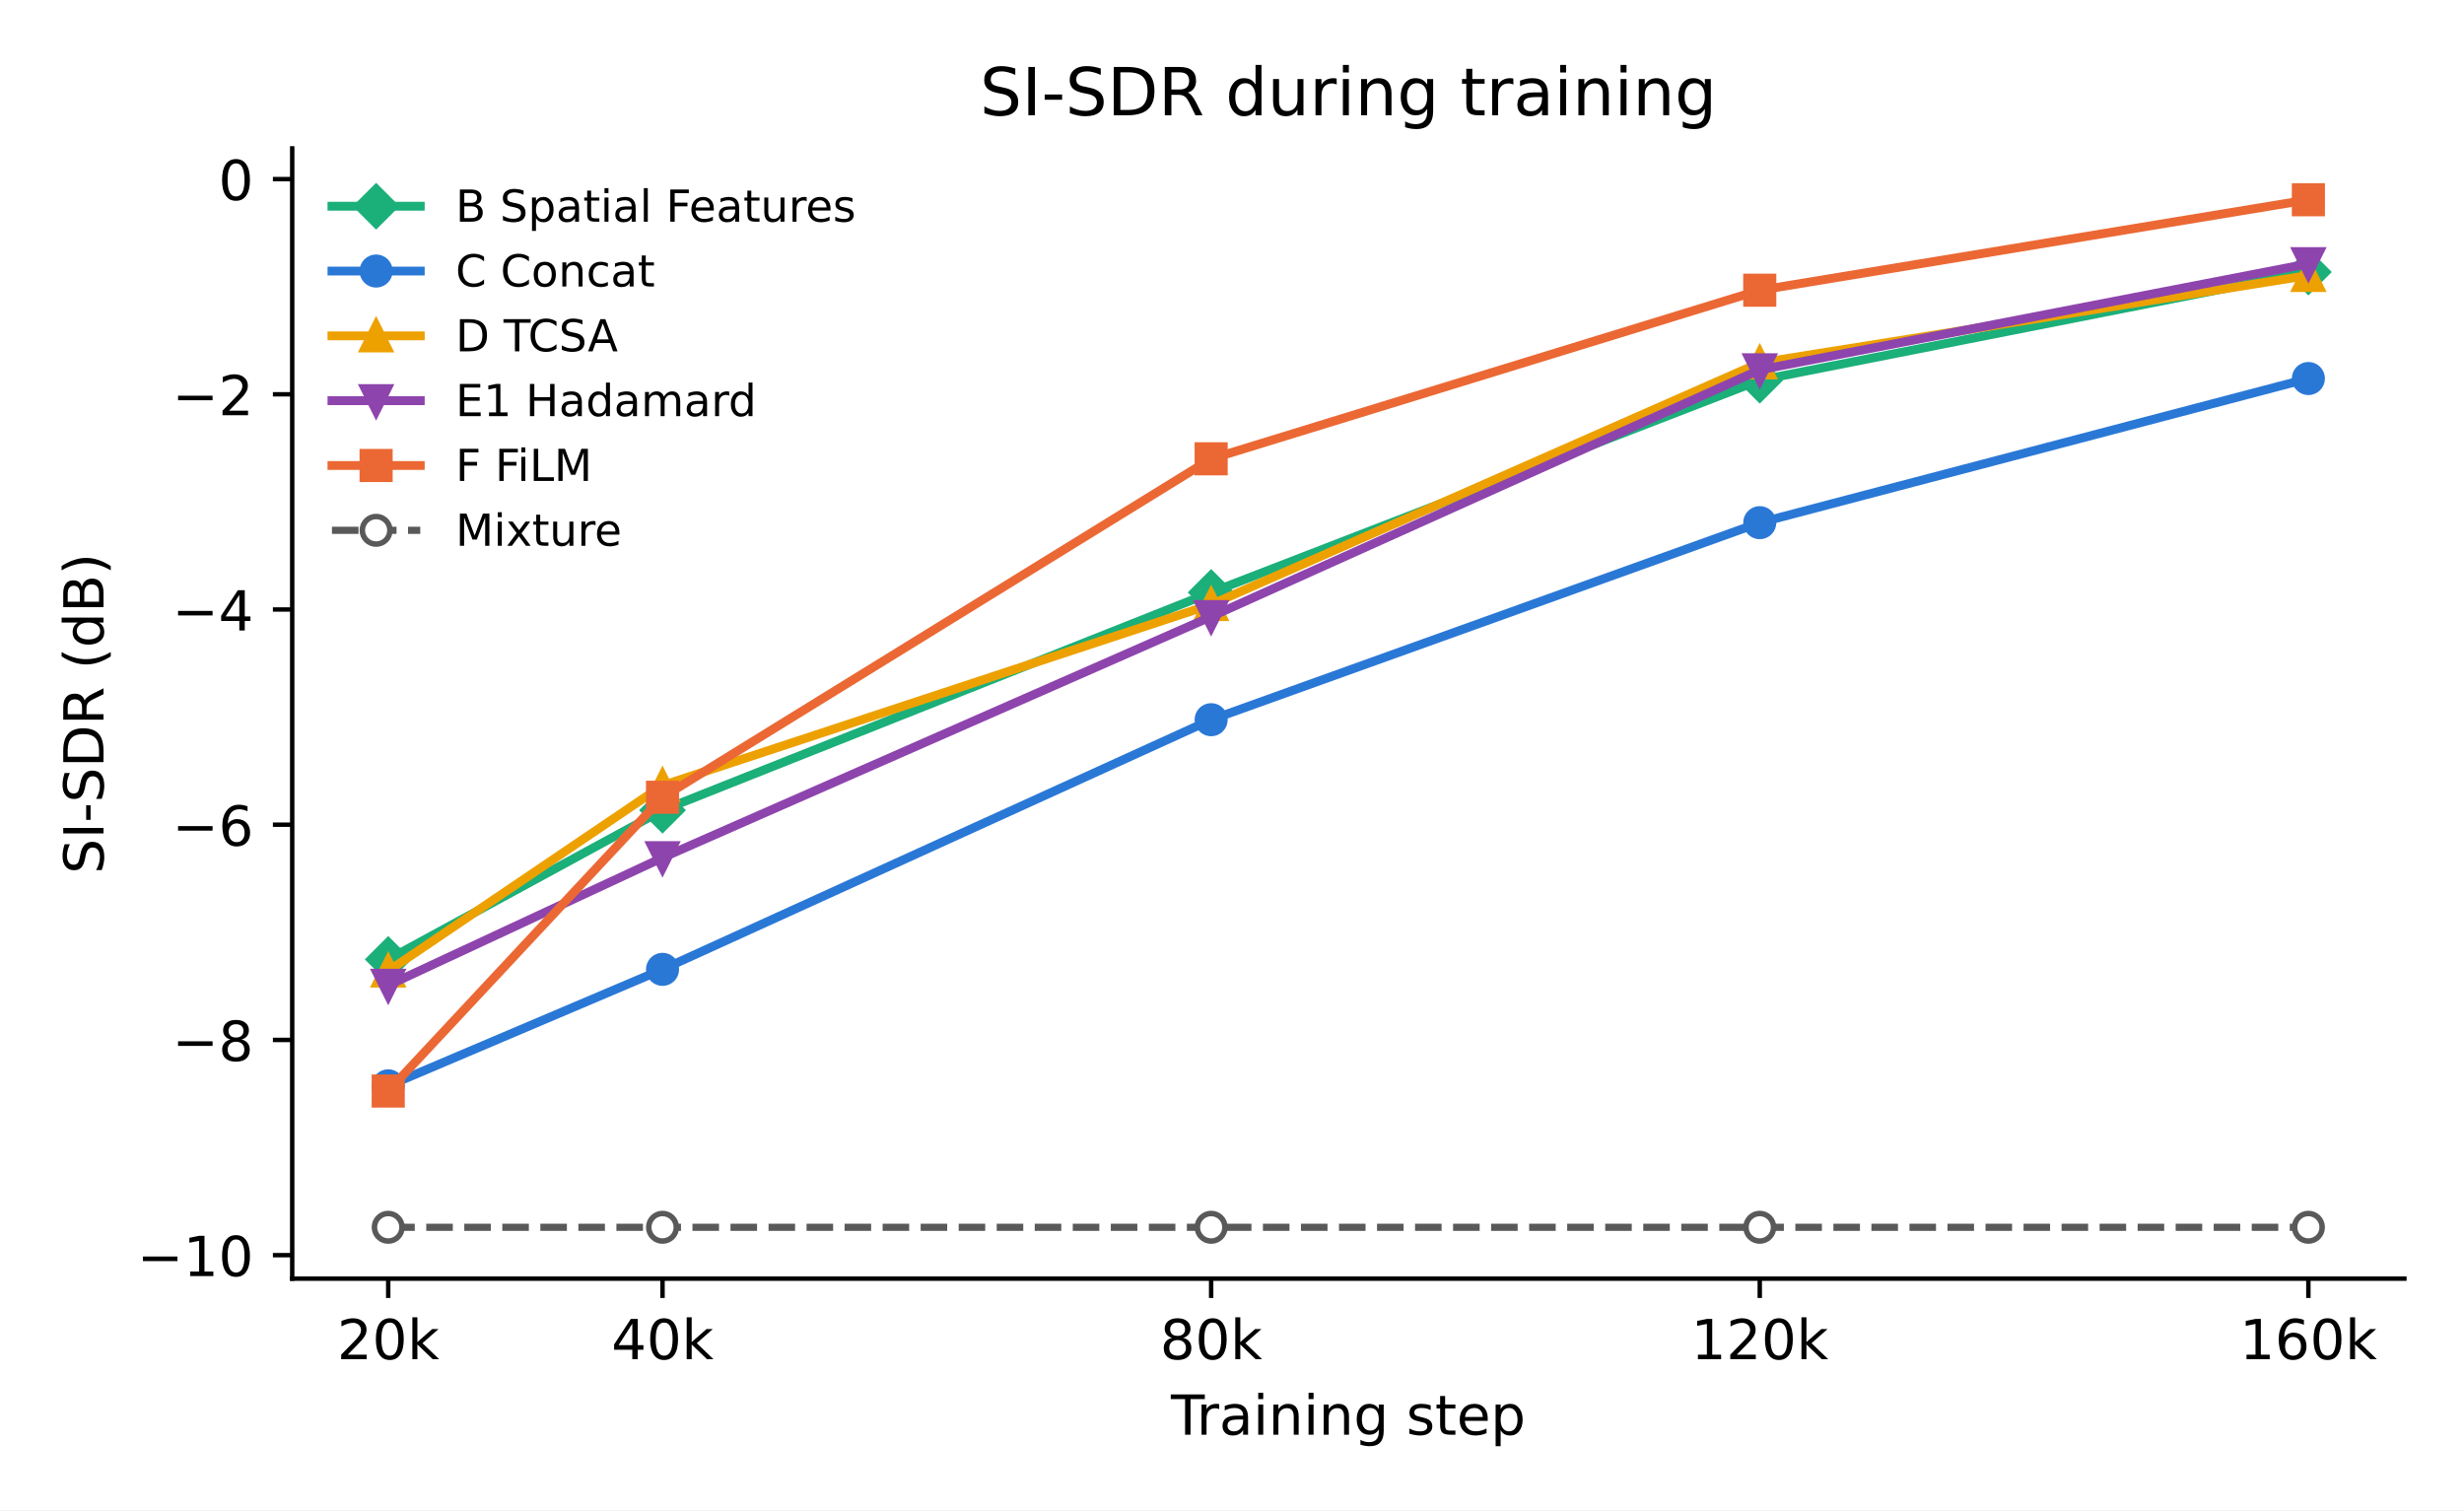
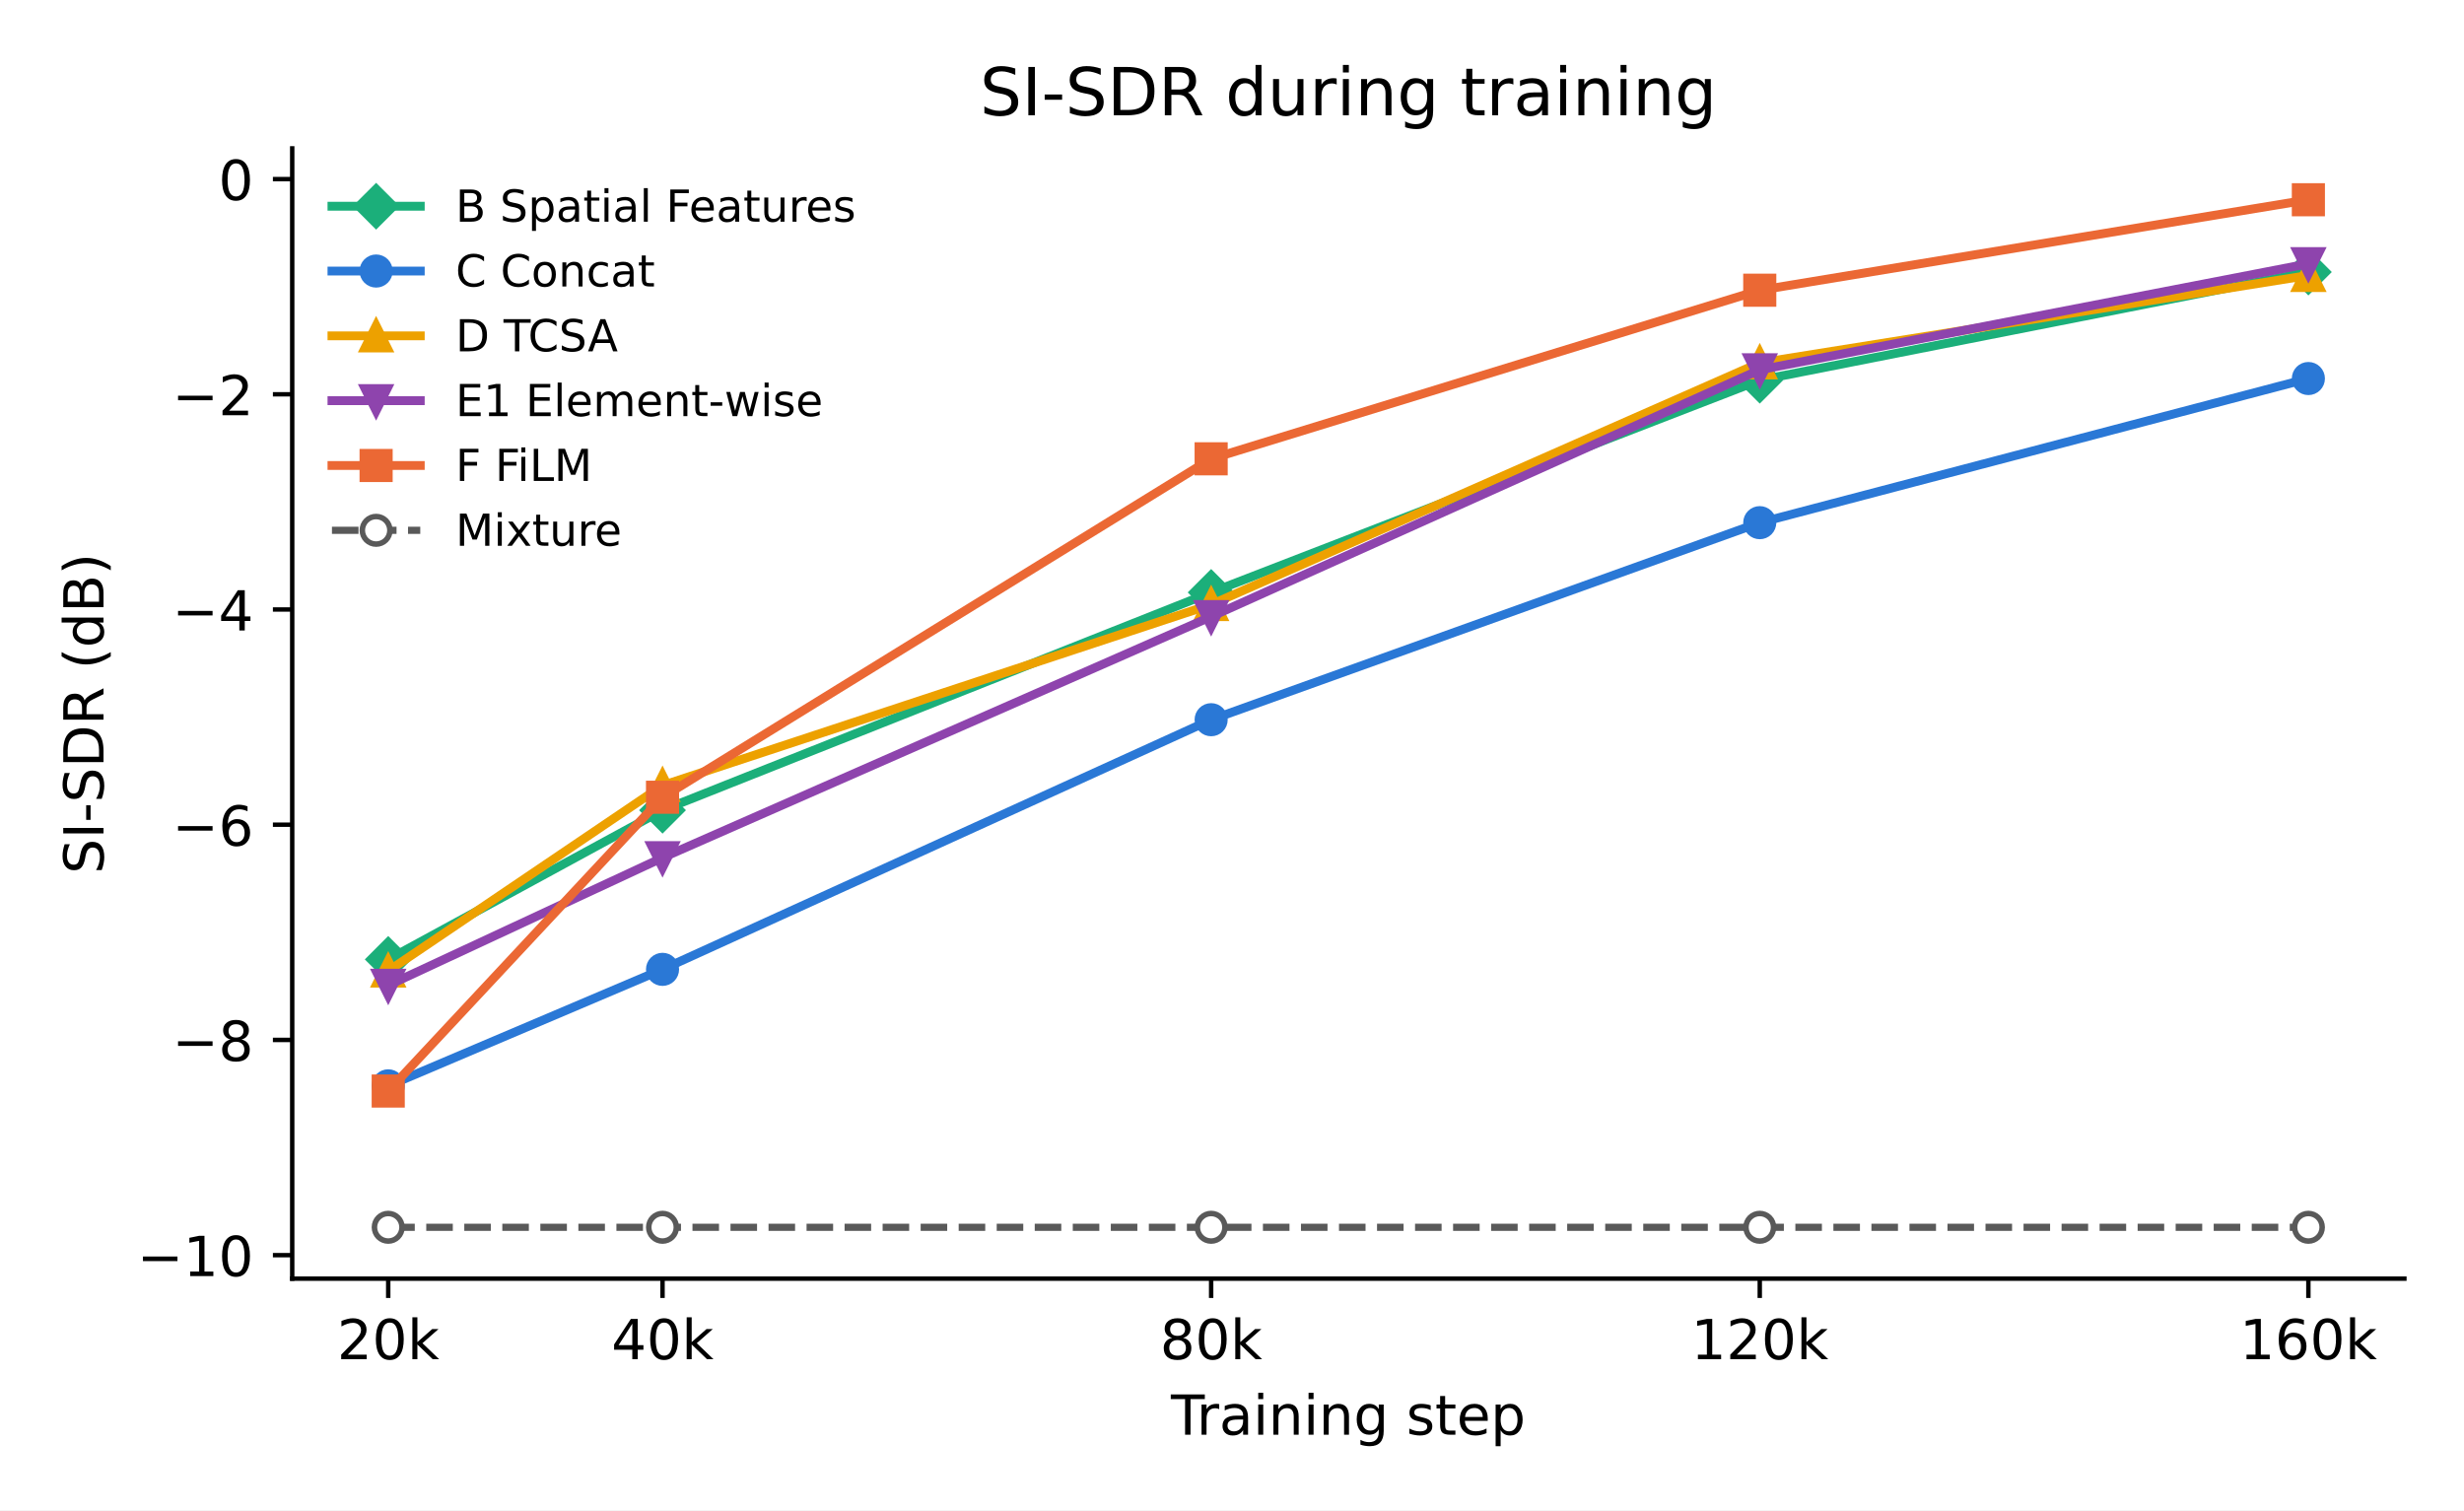
<svg xmlns="http://www.w3.org/2000/svg" xmlns:xlink="http://www.w3.org/1999/xlink" width="446.4pt" height="273.6pt" viewBox="0 0 446.4 273.6" version="1.1">
  <defs>
    <style type="text/css">*{stroke-linejoin: round; stroke-linecap: butt}</style>
  </defs>
  <g id="figure_1">
    <g id="patch_1">
      <path d="M 0 273.6  L 446.4 273.6  L 446.4 0  L 0 0  z " style="fill: #ffffff" />
    </g>
    <g id="axes_1">
      <g id="patch_2">
        <path d="M 52.94 231.64  L 435.6 231.64  L 435.6 26.88  L 52.94 26.88  z " style="fill: #ffffff" />
      </g>
      <g id="matplotlib.axis_1">
        <g id="xtick_1">
          <g id="line2d_1">
            <defs>
-               <path id="mc40ae08a26" d="M 0 0  L 0 3.5  " style="stroke: #000000; stroke-width: 0.8" />
+               <path id="m9c0fb5822e" d="M 0 0  L 0 3.5  " style="stroke: #000000; stroke-width: 0.8" />
            </defs>
            <g>
-               <use xlink:href="#mc40ae08a26" x="70.334" y="231.64" style="stroke: #000000; stroke-width: 0.8" />
+               <use xlink:href="#m9c0fb5822e" x="70.334" y="231.64" style="stroke: #000000; stroke-width: 0.8" />
            </g>
          </g>
          <g id="text_1">
            <text style="font: 10px 'DejaVu Sans', 'Bitstream Vera Sans', 'Computer Modern Sans Serif', 'Lucida Grande', 'Verdana', 'Geneva', 'Lucid', 'Arial', 'Helvetica', 'Avant Garde', sans-serif; text-anchor: middle" x="70.334" y="246.238" transform="rotate(-0 70.33364 246.2384)">20k</text>
          </g>
        </g>
        <g id="xtick_2">
          <g id="line2d_2">
            <g>
-               <use xlink:href="#mc40ae08a26" x="120.03" y="231.64" style="stroke: #000000; stroke-width: 0.8" />
+               <use xlink:href="#m9c0fb5822e" x="120.03" y="231.64" style="stroke: #000000; stroke-width: 0.8" />
            </g>
          </g>
          <g id="text_2">
            <text style="font: 10px 'DejaVu Sans', 'Bitstream Vera Sans', 'Computer Modern Sans Serif', 'Lucida Grande', 'Verdana', 'Geneva', 'Lucid', 'Arial', 'Helvetica', 'Avant Garde', sans-serif; text-anchor: middle" x="120.03" y="246.238" transform="rotate(-0 120.0297 246.2384)">40k</text>
          </g>
        </g>
        <g id="xtick_3">
          <g id="line2d_3">
            <g>
-               <use xlink:href="#mc40ae08a26" x="219.422" y="231.64" style="stroke: #000000; stroke-width: 0.8" />
+               <use xlink:href="#m9c0fb5822e" x="219.422" y="231.64" style="stroke: #000000; stroke-width: 0.8" />
            </g>
          </g>
          <g id="text_3">
            <text style="font: 10px 'DejaVu Sans', 'Bitstream Vera Sans', 'Computer Modern Sans Serif', 'Lucida Grande', 'Verdana', 'Geneva', 'Lucid', 'Arial', 'Helvetica', 'Avant Garde', sans-serif; text-anchor: middle" x="219.422" y="246.238" transform="rotate(-0 219.4219 246.2384)">80k</text>
          </g>
        </g>
        <g id="xtick_4">
          <g id="line2d_4">
            <g>
-               <use xlink:href="#mc40ae08a26" x="318.814" y="231.64" style="stroke: #000000; stroke-width: 0.8" />
+               <use xlink:href="#m9c0fb5822e" x="318.814" y="231.64" style="stroke: #000000; stroke-width: 0.8" />
            </g>
          </g>
          <g id="text_4">
            <text style="font: 10px 'DejaVu Sans', 'Bitstream Vera Sans', 'Computer Modern Sans Serif', 'Lucida Grande', 'Verdana', 'Geneva', 'Lucid', 'Arial', 'Helvetica', 'Avant Garde', sans-serif; text-anchor: middle" x="318.814" y="246.238" transform="rotate(-0 318.8142 246.2384)">120k</text>
          </g>
        </g>
        <g id="xtick_5">
          <g id="line2d_5">
            <g>
-               <use xlink:href="#mc40ae08a26" x="418.206" y="231.64" style="stroke: #000000; stroke-width: 0.8" />
+               <use xlink:href="#m9c0fb5822e" x="418.206" y="231.64" style="stroke: #000000; stroke-width: 0.8" />
            </g>
          </g>
          <g id="text_5">
            <text style="font: 10px 'DejaVu Sans', 'Bitstream Vera Sans', 'Computer Modern Sans Serif', 'Lucida Grande', 'Verdana', 'Geneva', 'Lucid', 'Arial', 'Helvetica', 'Avant Garde', sans-serif; text-anchor: middle" x="418.206" y="246.238" transform="rotate(-0 418.2064 246.2384)">160k</text>
          </g>
        </g>
        <g id="text_6">
          <text style="font: 10px 'DejaVu Sans', 'Bitstream Vera Sans', 'Computer Modern Sans Serif', 'Lucida Grande', 'Verdana', 'Geneva', 'Lucid', 'Arial', 'Helvetica', 'Avant Garde', sans-serif; text-anchor: middle" x="244.27" y="259.917" transform="rotate(-0 244.27 259.9166)">Training step</text>
        </g>
      </g>
      <g id="matplotlib.axis_2">
        <g id="ytick_1">
          <g id="line2d_6">
            <defs>
-               <path id="mfd732d4d58" d="M 0 0  L -3.5 0  " style="stroke: #000000; stroke-width: 0.8" />
+               <path id="ma26ab6ad7c" d="M 0 0  L -3.5 0  " style="stroke: #000000; stroke-width: 0.8" />
            </defs>
            <g>
-               <use xlink:href="#mfd732d4d58" x="52.94" y="227.382" style="stroke: #000000; stroke-width: 0.8" />
+               <use xlink:href="#ma26ab6ad7c" x="52.94" y="227.382" style="stroke: #000000; stroke-width: 0.8" />
            </g>
          </g>
          <g id="text_7">
            <text style="font: 10px 'DejaVu Sans', 'Bitstream Vera Sans', 'Computer Modern Sans Serif', 'Lucida Grande', 'Verdana', 'Geneva', 'Lucid', 'Arial', 'Helvetica', 'Avant Garde', sans-serif; text-anchor: end" x="45.94" y="231.181" transform="rotate(-0 45.94 231.181)">−10</text>
          </g>
        </g>
        <g id="ytick_2">
          <g id="line2d_7">
            <g>
-               <use xlink:href="#mfd732d4d58" x="52.94" y="188.393" style="stroke: #000000; stroke-width: 0.8" />
+               <use xlink:href="#ma26ab6ad7c" x="52.94" y="188.393" style="stroke: #000000; stroke-width: 0.8" />
            </g>
          </g>
          <g id="text_8">
            <text style="font: 10px 'DejaVu Sans', 'Bitstream Vera Sans', 'Computer Modern Sans Serif', 'Lucida Grande', 'Verdana', 'Geneva', 'Lucid', 'Arial', 'Helvetica', 'Avant Garde', sans-serif; text-anchor: end" x="45.94" y="192.192" transform="rotate(-0 45.94 192.1923)">−8</text>
          </g>
        </g>
        <g id="ytick_3">
          <g id="line2d_8">
            <g>
-               <use xlink:href="#mfd732d4d58" x="52.94" y="149.404" style="stroke: #000000; stroke-width: 0.8" />
+               <use xlink:href="#ma26ab6ad7c" x="52.94" y="149.404" style="stroke: #000000; stroke-width: 0.8" />
            </g>
          </g>
          <g id="text_9">
            <text style="font: 10px 'DejaVu Sans', 'Bitstream Vera Sans', 'Computer Modern Sans Serif', 'Lucida Grande', 'Verdana', 'Geneva', 'Lucid', 'Arial', 'Helvetica', 'Avant Garde', sans-serif; text-anchor: end" x="45.94" y="153.204" transform="rotate(-0 45.94 153.2037)">−6</text>
          </g>
        </g>
        <g id="ytick_4">
          <g id="line2d_9">
            <g>
-               <use xlink:href="#mfd732d4d58" x="52.94" y="110.416" style="stroke: #000000; stroke-width: 0.8" />
+               <use xlink:href="#ma26ab6ad7c" x="52.94" y="110.416" style="stroke: #000000; stroke-width: 0.8" />
            </g>
          </g>
          <g id="text_10">
            <text style="font: 10px 'DejaVu Sans', 'Bitstream Vera Sans', 'Computer Modern Sans Serif', 'Lucida Grande', 'Verdana', 'Geneva', 'Lucid', 'Arial', 'Helvetica', 'Avant Garde', sans-serif; text-anchor: end" x="45.94" y="114.215" transform="rotate(-0 45.94 114.215)">−4</text>
          </g>
        </g>
        <g id="ytick_5">
          <g id="line2d_10">
            <g>
-               <use xlink:href="#mfd732d4d58" x="52.94" y="71.427" style="stroke: #000000; stroke-width: 0.8" />
+               <use xlink:href="#ma26ab6ad7c" x="52.94" y="71.427" style="stroke: #000000; stroke-width: 0.8" />
            </g>
          </g>
          <g id="text_11">
            <text style="font: 10px 'DejaVu Sans', 'Bitstream Vera Sans', 'Computer Modern Sans Serif', 'Lucida Grande', 'Verdana', 'Geneva', 'Lucid', 'Arial', 'Helvetica', 'Avant Garde', sans-serif; text-anchor: end" x="45.94" y="75.226" transform="rotate(-0 45.94 75.22638)">−2</text>
          </g>
        </g>
        <g id="ytick_6">
          <g id="line2d_11">
            <g>
-               <use xlink:href="#mfd732d4d58" x="52.94" y="32.439" style="stroke: #000000; stroke-width: 0.8" />
+               <use xlink:href="#ma26ab6ad7c" x="52.94" y="32.439" style="stroke: #000000; stroke-width: 0.8" />
            </g>
          </g>
          <g id="text_12">
            <text style="font: 10px 'DejaVu Sans', 'Bitstream Vera Sans', 'Computer Modern Sans Serif', 'Lucida Grande', 'Verdana', 'Geneva', 'Lucid', 'Arial', 'Helvetica', 'Avant Garde', sans-serif; text-anchor: end" x="45.94" y="36.238" transform="rotate(-0 45.94 36.23773)">0</text>
          </g>
        </g>
        <g id="text_13">
          <text style="font: 10px 'DejaVu Sans', 'Bitstream Vera Sans', 'Computer Modern Sans Serif', 'Lucida Grande', 'Verdana', 'Geneva', 'Lucid', 'Arial', 'Helvetica', 'Avant Garde', sans-serif; text-anchor: middle" x="18.756" y="129.26" transform="rotate(-90 18.75562 129.26)">SI-SDR (dB)</text>
        </g>
      </g>
      <g id="line2d_12">
-         <path d="M 70.334 173.809  L 120.03 146.777  L 219.422 107.324  L 318.814 68.875  L 418.206 49.282  " clip-path="url(#p7e5d84c709)" style="fill: none; stroke: #1baf7a; stroke-width: 1.6; stroke-linecap: square" />
-         <defs>
-           <path id="m86b9a56393" d="M -0 3.536  L 3.536 0  L 0 -3.536  L -3.536 -0  z " style="stroke: #1baf7a; stroke-linejoin: miter" />
-         </defs>
-         <g clip-path="url(#p7e5d84c709)">
-           <use xlink:href="#m86b9a56393" x="70.334" y="173.809" style="fill: #1baf7a; stroke: #1baf7a; stroke-linejoin: miter" />
-           <use xlink:href="#m86b9a56393" x="120.03" y="146.777" style="fill: #1baf7a; stroke: #1baf7a; stroke-linejoin: miter" />
-           <use xlink:href="#m86b9a56393" x="219.422" y="107.324" style="fill: #1baf7a; stroke: #1baf7a; stroke-linejoin: miter" />
-           <use xlink:href="#m86b9a56393" x="318.814" y="68.875" style="fill: #1baf7a; stroke: #1baf7a; stroke-linejoin: miter" />
-           <use xlink:href="#m86b9a56393" x="418.206" y="49.282" style="fill: #1baf7a; stroke: #1baf7a; stroke-linejoin: miter" />
+         <path d="M 70.334 173.809  L 120.03 146.777  L 219.422 107.324  L 318.814 68.875  L 418.206 49.282  " clip-path="url(#p5ea6ba5006)" style="fill: none; stroke: #1baf7a; stroke-width: 1.6; stroke-linecap: square" />
+         <defs>
+           <path id="mb6620b1ffa" d="M -0 3.536  L 3.536 0  L 0 -3.536  L -3.536 -0  z " style="stroke: #1baf7a; stroke-linejoin: miter" />
+         </defs>
+         <g clip-path="url(#p5ea6ba5006)">
+           <use xlink:href="#mb6620b1ffa" x="70.334" y="173.809" style="fill: #1baf7a; stroke: #1baf7a; stroke-linejoin: miter" />
+           <use xlink:href="#mb6620b1ffa" x="120.03" y="146.777" style="fill: #1baf7a; stroke: #1baf7a; stroke-linejoin: miter" />
+           <use xlink:href="#mb6620b1ffa" x="219.422" y="107.324" style="fill: #1baf7a; stroke: #1baf7a; stroke-linejoin: miter" />
+           <use xlink:href="#mb6620b1ffa" x="318.814" y="68.875" style="fill: #1baf7a; stroke: #1baf7a; stroke-linejoin: miter" />
+           <use xlink:href="#mb6620b1ffa" x="418.206" y="49.282" style="fill: #1baf7a; stroke: #1baf7a; stroke-linejoin: miter" />
        </g>
      </g>
      <g id="line2d_13">
-         <path d="M 70.334 196.711  L 120.03 175.607  L 219.422 130.382  L 318.814 94.686  L 418.206 68.575  " clip-path="url(#p7e5d84c709)" style="fill: none; stroke: #2a78d6; stroke-width: 1.6; stroke-linecap: square" />
-         <defs>
-           <path id="m037b1d37d6" d="M 0 2.5  C 0.663 2.5 1.299 2.237 1.768 1.768  C 2.237 1.299 2.5 0.663 2.5 0  C 2.5 -0.663 2.237 -1.299 1.768 -1.768  C 1.299 -2.237 0.663 -2.5 0 -2.5  C -0.663 -2.5 -1.299 -2.237 -1.768 -1.768  C -2.237 -1.299 -2.5 -0.663 -2.5 0  C -2.5 0.663 -2.237 1.299 -1.768 1.768  C -1.299 2.237 -0.663 2.5 0 2.5  z " style="stroke: #2a78d6" />
-         </defs>
-         <g clip-path="url(#p7e5d84c709)">
-           <use xlink:href="#m037b1d37d6" x="70.334" y="196.711" style="fill: #2a78d6; stroke: #2a78d6" />
-           <use xlink:href="#m037b1d37d6" x="120.03" y="175.607" style="fill: #2a78d6; stroke: #2a78d6" />
-           <use xlink:href="#m037b1d37d6" x="219.422" y="130.382" style="fill: #2a78d6; stroke: #2a78d6" />
-           <use xlink:href="#m037b1d37d6" x="318.814" y="94.686" style="fill: #2a78d6; stroke: #2a78d6" />
-           <use xlink:href="#m037b1d37d6" x="418.206" y="68.575" style="fill: #2a78d6; stroke: #2a78d6" />
+         <path d="M 70.334 196.711  L 120.03 175.607  L 219.422 130.382  L 318.814 94.686  L 418.206 68.575  " clip-path="url(#p5ea6ba5006)" style="fill: none; stroke: #2a78d6; stroke-width: 1.6; stroke-linecap: square" />
+         <defs>
+           <path id="m119b933dfa" d="M 0 2.5  C 0.663 2.5 1.299 2.237 1.768 1.768  C 2.237 1.299 2.5 0.663 2.5 0  C 2.5 -0.663 2.237 -1.299 1.768 -1.768  C 1.299 -2.237 0.663 -2.5 0 -2.5  C -0.663 -2.5 -1.299 -2.237 -1.768 -1.768  C -2.237 -1.299 -2.5 -0.663 -2.5 0  C -2.5 0.663 -2.237 1.299 -1.768 1.768  C -1.299 2.237 -0.663 2.5 0 2.5  z " style="stroke: #2a78d6" />
+         </defs>
+         <g clip-path="url(#p5ea6ba5006)">
+           <use xlink:href="#m119b933dfa" x="70.334" y="196.711" style="fill: #2a78d6; stroke: #2a78d6" />
+           <use xlink:href="#m119b933dfa" x="120.03" y="175.607" style="fill: #2a78d6; stroke: #2a78d6" />
+           <use xlink:href="#m119b933dfa" x="219.422" y="130.382" style="fill: #2a78d6; stroke: #2a78d6" />
+           <use xlink:href="#m119b933dfa" x="318.814" y="94.686" style="fill: #2a78d6; stroke: #2a78d6" />
+           <use xlink:href="#m119b933dfa" x="418.206" y="68.575" style="fill: #2a78d6; stroke: #2a78d6" />
        </g>
      </g>
      <g id="line2d_14">
-         <path d="M 70.334 175.909  L 120.03 142.291  L 219.422 109.521  L 318.814 65.731  L 418.206 49.896  " clip-path="url(#p7e5d84c709)" style="fill: none; stroke: #eda100; stroke-width: 1.6; stroke-linecap: square" />
-         <defs>
-           <path id="m7c86cd6dd8" d="M 0 -2.5  L -2.5 2.5  L 2.5 2.5  z " style="stroke: #eda100; stroke-linejoin: miter" />
-         </defs>
-         <g clip-path="url(#p7e5d84c709)">
-           <use xlink:href="#m7c86cd6dd8" x="70.334" y="175.909" style="fill: #eda100; stroke: #eda100; stroke-linejoin: miter" />
-           <use xlink:href="#m7c86cd6dd8" x="120.03" y="142.291" style="fill: #eda100; stroke: #eda100; stroke-linejoin: miter" />
-           <use xlink:href="#m7c86cd6dd8" x="219.422" y="109.521" style="fill: #eda100; stroke: #eda100; stroke-linejoin: miter" />
-           <use xlink:href="#m7c86cd6dd8" x="318.814" y="65.731" style="fill: #eda100; stroke: #eda100; stroke-linejoin: miter" />
-           <use xlink:href="#m7c86cd6dd8" x="418.206" y="49.896" style="fill: #eda100; stroke: #eda100; stroke-linejoin: miter" />
+         <path d="M 70.334 175.909  L 120.03 142.291  L 219.422 109.521  L 318.814 65.731  L 418.206 49.896  " clip-path="url(#p5ea6ba5006)" style="fill: none; stroke: #eda100; stroke-width: 1.6; stroke-linecap: square" />
+         <defs>
+           <path id="mc38d2372e1" d="M 0 -2.5  L -2.5 2.5  L 2.5 2.5  z " style="stroke: #eda100; stroke-linejoin: miter" />
+         </defs>
+         <g clip-path="url(#p5ea6ba5006)">
+           <use xlink:href="#mc38d2372e1" x="70.334" y="175.909" style="fill: #eda100; stroke: #eda100; stroke-linejoin: miter" />
+           <use xlink:href="#mc38d2372e1" x="120.03" y="142.291" style="fill: #eda100; stroke: #eda100; stroke-linejoin: miter" />
+           <use xlink:href="#mc38d2372e1" x="219.422" y="109.521" style="fill: #eda100; stroke: #eda100; stroke-linejoin: miter" />
+           <use xlink:href="#mc38d2372e1" x="318.814" y="65.731" style="fill: #eda100; stroke: #eda100; stroke-linejoin: miter" />
+           <use xlink:href="#mc38d2372e1" x="418.206" y="49.896" style="fill: #eda100; stroke: #eda100; stroke-linejoin: miter" />
        </g>
      </g>
      <g id="line2d_15">
-         <path d="M 70.334 178.504  L 120.03 155.379  L 219.422 111.708  L 318.814 66.998  L 418.206 47.775  " clip-path="url(#p7e5d84c709)" style="fill: none; stroke: #8e44ad; stroke-width: 1.6; stroke-linecap: square" />
-         <defs>
-           <path id="m11d343464d" d="M -0 2.5  L 2.5 -2.5  L -2.5 -2.5  z " style="stroke: #8e44ad; stroke-linejoin: miter" />
-         </defs>
-         <g clip-path="url(#p7e5d84c709)">
-           <use xlink:href="#m11d343464d" x="70.334" y="178.504" style="fill: #8e44ad; stroke: #8e44ad; stroke-linejoin: miter" />
-           <use xlink:href="#m11d343464d" x="120.03" y="155.379" style="fill: #8e44ad; stroke: #8e44ad; stroke-linejoin: miter" />
-           <use xlink:href="#m11d343464d" x="219.422" y="111.708" style="fill: #8e44ad; stroke: #8e44ad; stroke-linejoin: miter" />
-           <use xlink:href="#m11d343464d" x="318.814" y="66.998" style="fill: #8e44ad; stroke: #8e44ad; stroke-linejoin: miter" />
-           <use xlink:href="#m11d343464d" x="418.206" y="47.775" style="fill: #8e44ad; stroke: #8e44ad; stroke-linejoin: miter" />
+         <path d="M 70.334 178.504  L 120.03 155.379  L 219.422 111.708  L 318.814 66.998  L 418.206 47.775  " clip-path="url(#p5ea6ba5006)" style="fill: none; stroke: #8e44ad; stroke-width: 1.6; stroke-linecap: square" />
+         <defs>
+           <path id="m86c8224b26" d="M -0 2.5  L 2.5 -2.5  L -2.5 -2.5  z " style="stroke: #8e44ad; stroke-linejoin: miter" />
+         </defs>
+         <g clip-path="url(#p5ea6ba5006)">
+           <use xlink:href="#m86c8224b26" x="70.334" y="178.504" style="fill: #8e44ad; stroke: #8e44ad; stroke-linejoin: miter" />
+           <use xlink:href="#m86c8224b26" x="120.03" y="155.379" style="fill: #8e44ad; stroke: #8e44ad; stroke-linejoin: miter" />
+           <use xlink:href="#m86c8224b26" x="219.422" y="111.708" style="fill: #8e44ad; stroke: #8e44ad; stroke-linejoin: miter" />
+           <use xlink:href="#m86c8224b26" x="318.814" y="66.998" style="fill: #8e44ad; stroke: #8e44ad; stroke-linejoin: miter" />
+           <use xlink:href="#m86c8224b26" x="418.206" y="47.775" style="fill: #8e44ad; stroke: #8e44ad; stroke-linejoin: miter" />
        </g>
      </g>
      <g id="line2d_16">
-         <path d="M 70.334 197.653  L 120.03 144.428  L 219.422 83.118  L 318.814 52.574  L 418.206 36.187  " clip-path="url(#p7e5d84c709)" style="fill: none; stroke: #eb6834; stroke-width: 1.6; stroke-linecap: square" />
-         <defs>
-           <path id="m5570047a7b" d="M -2.5 2.5  L 2.5 2.5  L 2.5 -2.5  L -2.5 -2.5  z " style="stroke: #eb6834; stroke-linejoin: miter" />
-         </defs>
-         <g clip-path="url(#p7e5d84c709)">
-           <use xlink:href="#m5570047a7b" x="70.334" y="197.653" style="fill: #eb6834; stroke: #eb6834; stroke-linejoin: miter" />
-           <use xlink:href="#m5570047a7b" x="120.03" y="144.428" style="fill: #eb6834; stroke: #eb6834; stroke-linejoin: miter" />
-           <use xlink:href="#m5570047a7b" x="219.422" y="83.118" style="fill: #eb6834; stroke: #eb6834; stroke-linejoin: miter" />
-           <use xlink:href="#m5570047a7b" x="318.814" y="52.574" style="fill: #eb6834; stroke: #eb6834; stroke-linejoin: miter" />
-           <use xlink:href="#m5570047a7b" x="418.206" y="36.187" style="fill: #eb6834; stroke: #eb6834; stroke-linejoin: miter" />
+         <path d="M 70.334 197.653  L 120.03 144.428  L 219.422 83.118  L 318.814 52.574  L 418.206 36.187  " clip-path="url(#p5ea6ba5006)" style="fill: none; stroke: #eb6834; stroke-width: 1.6; stroke-linecap: square" />
+         <defs>
+           <path id="md97221a5df" d="M -2.5 2.5  L 2.5 2.5  L 2.5 -2.5  L -2.5 -2.5  z " style="stroke: #eb6834; stroke-linejoin: miter" />
+         </defs>
+         <g clip-path="url(#p5ea6ba5006)">
+           <use xlink:href="#md97221a5df" x="70.334" y="197.653" style="fill: #eb6834; stroke: #eb6834; stroke-linejoin: miter" />
+           <use xlink:href="#md97221a5df" x="120.03" y="144.428" style="fill: #eb6834; stroke: #eb6834; stroke-linejoin: miter" />
+           <use xlink:href="#md97221a5df" x="219.422" y="83.118" style="fill: #eb6834; stroke: #eb6834; stroke-linejoin: miter" />
+           <use xlink:href="#md97221a5df" x="318.814" y="52.574" style="fill: #eb6834; stroke: #eb6834; stroke-linejoin: miter" />
+           <use xlink:href="#md97221a5df" x="418.206" y="36.187" style="fill: #eb6834; stroke: #eb6834; stroke-linejoin: miter" />
        </g>
      </g>
      <g id="line2d_17">
-         <path d="M 70.334 222.333  L 120.03 222.333  L 219.422 222.333  L 318.814 222.333  L 418.206 222.333  " clip-path="url(#p7e5d84c709)" style="fill: none; stroke-dasharray: 4.81,2.08; stroke-dashoffset: 0; stroke: #595959; stroke-width: 1.3" />
-         <defs>
-           <path id="m483f679bbb" d="M 0 2.5  C 0.663 2.5 1.299 2.237 1.768 1.768  C 2.237 1.299 2.5 0.663 2.5 0  C 2.5 -0.663 2.237 -1.299 1.768 -1.768  C 1.299 -2.237 0.663 -2.5 0 -2.5  C -0.663 -2.5 -1.299 -2.237 -1.768 -1.768  C -2.237 -1.299 -2.5 -0.663 -2.5 0  C -2.5 0.663 -2.237 1.299 -1.768 1.768  C -1.299 2.237 -0.663 2.5 0 2.5  z " style="stroke: #595959" />
-         </defs>
-         <g clip-path="url(#p7e5d84c709)">
-           <use xlink:href="#m483f679bbb" x="70.334" y="222.333" style="fill: #ffffff; stroke: #595959" />
-           <use xlink:href="#m483f679bbb" x="120.03" y="222.333" style="fill: #ffffff; stroke: #595959" />
-           <use xlink:href="#m483f679bbb" x="219.422" y="222.333" style="fill: #ffffff; stroke: #595959" />
-           <use xlink:href="#m483f679bbb" x="318.814" y="222.333" style="fill: #ffffff; stroke: #595959" />
-           <use xlink:href="#m483f679bbb" x="418.206" y="222.333" style="fill: #ffffff; stroke: #595959" />
+         <path d="M 70.334 222.333  L 120.03 222.333  L 219.422 222.333  L 318.814 222.333  L 418.206 222.333  " clip-path="url(#p5ea6ba5006)" style="fill: none; stroke-dasharray: 4.81,2.08; stroke-dashoffset: 0; stroke: #595959; stroke-width: 1.3" />
+         <defs>
+           <path id="md84ed86412" d="M 0 2.5  C 0.663 2.5 1.299 2.237 1.768 1.768  C 2.237 1.299 2.5 0.663 2.5 0  C 2.5 -0.663 2.237 -1.299 1.768 -1.768  C 1.299 -2.237 0.663 -2.5 0 -2.5  C -0.663 -2.5 -1.299 -2.237 -1.768 -1.768  C -2.237 -1.299 -2.5 -0.663 -2.5 0  C -2.5 0.663 -2.237 1.299 -1.768 1.768  C -1.299 2.237 -0.663 2.5 0 2.5  z " style="stroke: #595959" />
+         </defs>
+         <g clip-path="url(#p5ea6ba5006)">
+           <use xlink:href="#md84ed86412" x="70.334" y="222.333" style="fill: #ffffff; stroke: #595959" />
+           <use xlink:href="#md84ed86412" x="120.03" y="222.333" style="fill: #ffffff; stroke: #595959" />
+           <use xlink:href="#md84ed86412" x="219.422" y="222.333" style="fill: #ffffff; stroke: #595959" />
+           <use xlink:href="#md84ed86412" x="318.814" y="222.333" style="fill: #ffffff; stroke: #595959" />
+           <use xlink:href="#md84ed86412" x="418.206" y="222.333" style="fill: #ffffff; stroke: #595959" />
        </g>
      </g>
      <g id="patch_3">
        <path d="M 52.94 231.64  L 52.94 26.88  " style="fill: none; stroke: #000000; stroke-width: 0.8; stroke-linejoin: miter; stroke-linecap: square" />
      </g>
      <g id="patch_4">
        <path d="M 52.94 231.64  L 435.6 231.64  " style="fill: none; stroke: #000000; stroke-width: 0.8; stroke-linejoin: miter; stroke-linecap: square" />
      </g>
      <g id="text_14">
        <text style="font: 12px 'DejaVu Sans', 'Bitstream Vera Sans', 'Computer Modern Sans Serif', 'Lucida Grande', 'Verdana', 'Geneva', 'Lucid', 'Arial', 'Helvetica', 'Avant Garde', sans-serif; text-anchor: middle" x="244.27" y="20.88" transform="rotate(-0 244.27 20.88)">SI-SDR during training</text>
      </g>
      <g id="legend_1">
        <g id="line2d_18">
          <path d="M 60.14 37.359  L 68.14 37.359  L 76.14 37.359  " style="fill: none; stroke: #1baf7a; stroke-width: 1.6; stroke-linecap: square" />
          <g>
-             <use xlink:href="#m86b9a56393" x="68.14" y="37.359" style="fill: #1baf7a; stroke: #1baf7a; stroke-linejoin: miter" />
+             <use xlink:href="#mb6620b1ffa" x="68.14" y="37.359" style="fill: #1baf7a; stroke: #1baf7a; stroke-linejoin: miter" />
          </g>
        </g>
        <g id="text_15">
          <text style="font: 8px 'DejaVu Sans', 'Bitstream Vera Sans', 'Computer Modern Sans Serif', 'Lucida Grande', 'Verdana', 'Geneva', 'Lucid', 'Arial', 'Helvetica', 'Avant Garde', sans-serif; text-anchor: start" x="82.54" y="40.159" transform="rotate(-0 82.54 40.15875)">B Spatial Features</text>
        </g>
        <g id="line2d_19">
          <path d="M 60.14 49.101  L 68.14 49.101  L 76.14 49.101  " style="fill: none; stroke: #2a78d6; stroke-width: 1.6; stroke-linecap: square" />
          <g>
-             <use xlink:href="#m037b1d37d6" x="68.14" y="49.101" style="fill: #2a78d6; stroke: #2a78d6" />
+             <use xlink:href="#m119b933dfa" x="68.14" y="49.101" style="fill: #2a78d6; stroke: #2a78d6" />
          </g>
        </g>
        <g id="text_16">
          <text style="font: 8px 'DejaVu Sans', 'Bitstream Vera Sans', 'Computer Modern Sans Serif', 'Lucida Grande', 'Verdana', 'Geneva', 'Lucid', 'Arial', 'Helvetica', 'Avant Garde', sans-serif; text-anchor: start" x="82.54" y="51.901" transform="rotate(-0 82.54 51.90125)">C Concat</text>
        </g>
        <g id="line2d_20">
          <path d="M 60.14 60.844  L 68.14 60.844  L 76.14 60.844  " style="fill: none; stroke: #eda100; stroke-width: 1.6; stroke-linecap: square" />
          <g>
-             <use xlink:href="#m7c86cd6dd8" x="68.14" y="60.844" style="fill: #eda100; stroke: #eda100; stroke-linejoin: miter" />
+             <use xlink:href="#mc38d2372e1" x="68.14" y="60.844" style="fill: #eda100; stroke: #eda100; stroke-linejoin: miter" />
          </g>
        </g>
        <g id="text_17">
          <text style="font: 8px 'DejaVu Sans', 'Bitstream Vera Sans', 'Computer Modern Sans Serif', 'Lucida Grande', 'Verdana', 'Geneva', 'Lucid', 'Arial', 'Helvetica', 'Avant Garde', sans-serif; text-anchor: start" x="82.54" y="63.644" transform="rotate(-0 82.54 63.64375)">D TCSA</text>
        </g>
        <g id="line2d_21">
          <path d="M 60.14 72.586  L 68.14 72.586  L 76.14 72.586  " style="fill: none; stroke: #8e44ad; stroke-width: 1.6; stroke-linecap: square" />
          <g>
-             <use xlink:href="#m11d343464d" x="68.14" y="72.586" style="fill: #8e44ad; stroke: #8e44ad; stroke-linejoin: miter" />
+             <use xlink:href="#m86c8224b26" x="68.14" y="72.586" style="fill: #8e44ad; stroke: #8e44ad; stroke-linejoin: miter" />
          </g>
        </g>
        <g id="text_18">
-           <text style="font: 8px 'DejaVu Sans', 'Bitstream Vera Sans', 'Computer Modern Sans Serif', 'Lucida Grande', 'Verdana', 'Geneva', 'Lucid', 'Arial', 'Helvetica', 'Avant Garde', sans-serif; text-anchor: start" x="82.54" y="75.386" transform="rotate(-0 82.54 75.38625)">E1 Hadamard</text>
+           <text style="font: 8px 'DejaVu Sans', 'Bitstream Vera Sans', 'Computer Modern Sans Serif', 'Lucida Grande', 'Verdana', 'Geneva', 'Lucid', 'Arial', 'Helvetica', 'Avant Garde', sans-serif; text-anchor: start" x="82.54" y="75.386" transform="rotate(-0 82.54 75.38625)">E1 Element-wise</text>
        </g>
        <g id="line2d_22">
          <path d="M 60.14 84.329  L 68.14 84.329  L 76.14 84.329  " style="fill: none; stroke: #eb6834; stroke-width: 1.6; stroke-linecap: square" />
          <g>
-             <use xlink:href="#m5570047a7b" x="68.14" y="84.329" style="fill: #eb6834; stroke: #eb6834; stroke-linejoin: miter" />
+             <use xlink:href="#md97221a5df" x="68.14" y="84.329" style="fill: #eb6834; stroke: #eb6834; stroke-linejoin: miter" />
          </g>
        </g>
        <g id="text_19">
          <text style="font: 8px 'DejaVu Sans', 'Bitstream Vera Sans', 'Computer Modern Sans Serif', 'Lucida Grande', 'Verdana', 'Geneva', 'Lucid', 'Arial', 'Helvetica', 'Avant Garde', sans-serif; text-anchor: start" x="82.54" y="87.129" transform="rotate(-0 82.54 87.12875)">F FiLM</text>
        </g>
        <g id="line2d_23">
          <path d="M 60.14 96.071  L 68.14 96.071  L 76.14 96.071  " style="fill: none; stroke-dasharray: 4.81,2.08; stroke-dashoffset: 0; stroke: #595959; stroke-width: 1.3" />
          <g>
-             <use xlink:href="#m483f679bbb" x="68.14" y="96.071" style="fill: #ffffff; stroke: #595959" />
+             <use xlink:href="#md84ed86412" x="68.14" y="96.071" style="fill: #ffffff; stroke: #595959" />
          </g>
        </g>
        <g id="text_20">
          <text style="font: 8px 'DejaVu Sans', 'Bitstream Vera Sans', 'Computer Modern Sans Serif', 'Lucida Grande', 'Verdana', 'Geneva', 'Lucid', 'Arial', 'Helvetica', 'Avant Garde', sans-serif; text-anchor: start" x="82.54" y="98.871" transform="rotate(-0 82.54 98.87125)">Mixture</text>
        </g>
      </g>
    </g>
  </g>
  <defs>
-     <clipPath id="p7e5d84c709">
+     <clipPath id="p5ea6ba5006">
      <rect x="52.94" y="26.88" width="382.66" height="204.76" />
    </clipPath>
  </defs>
</svg>
